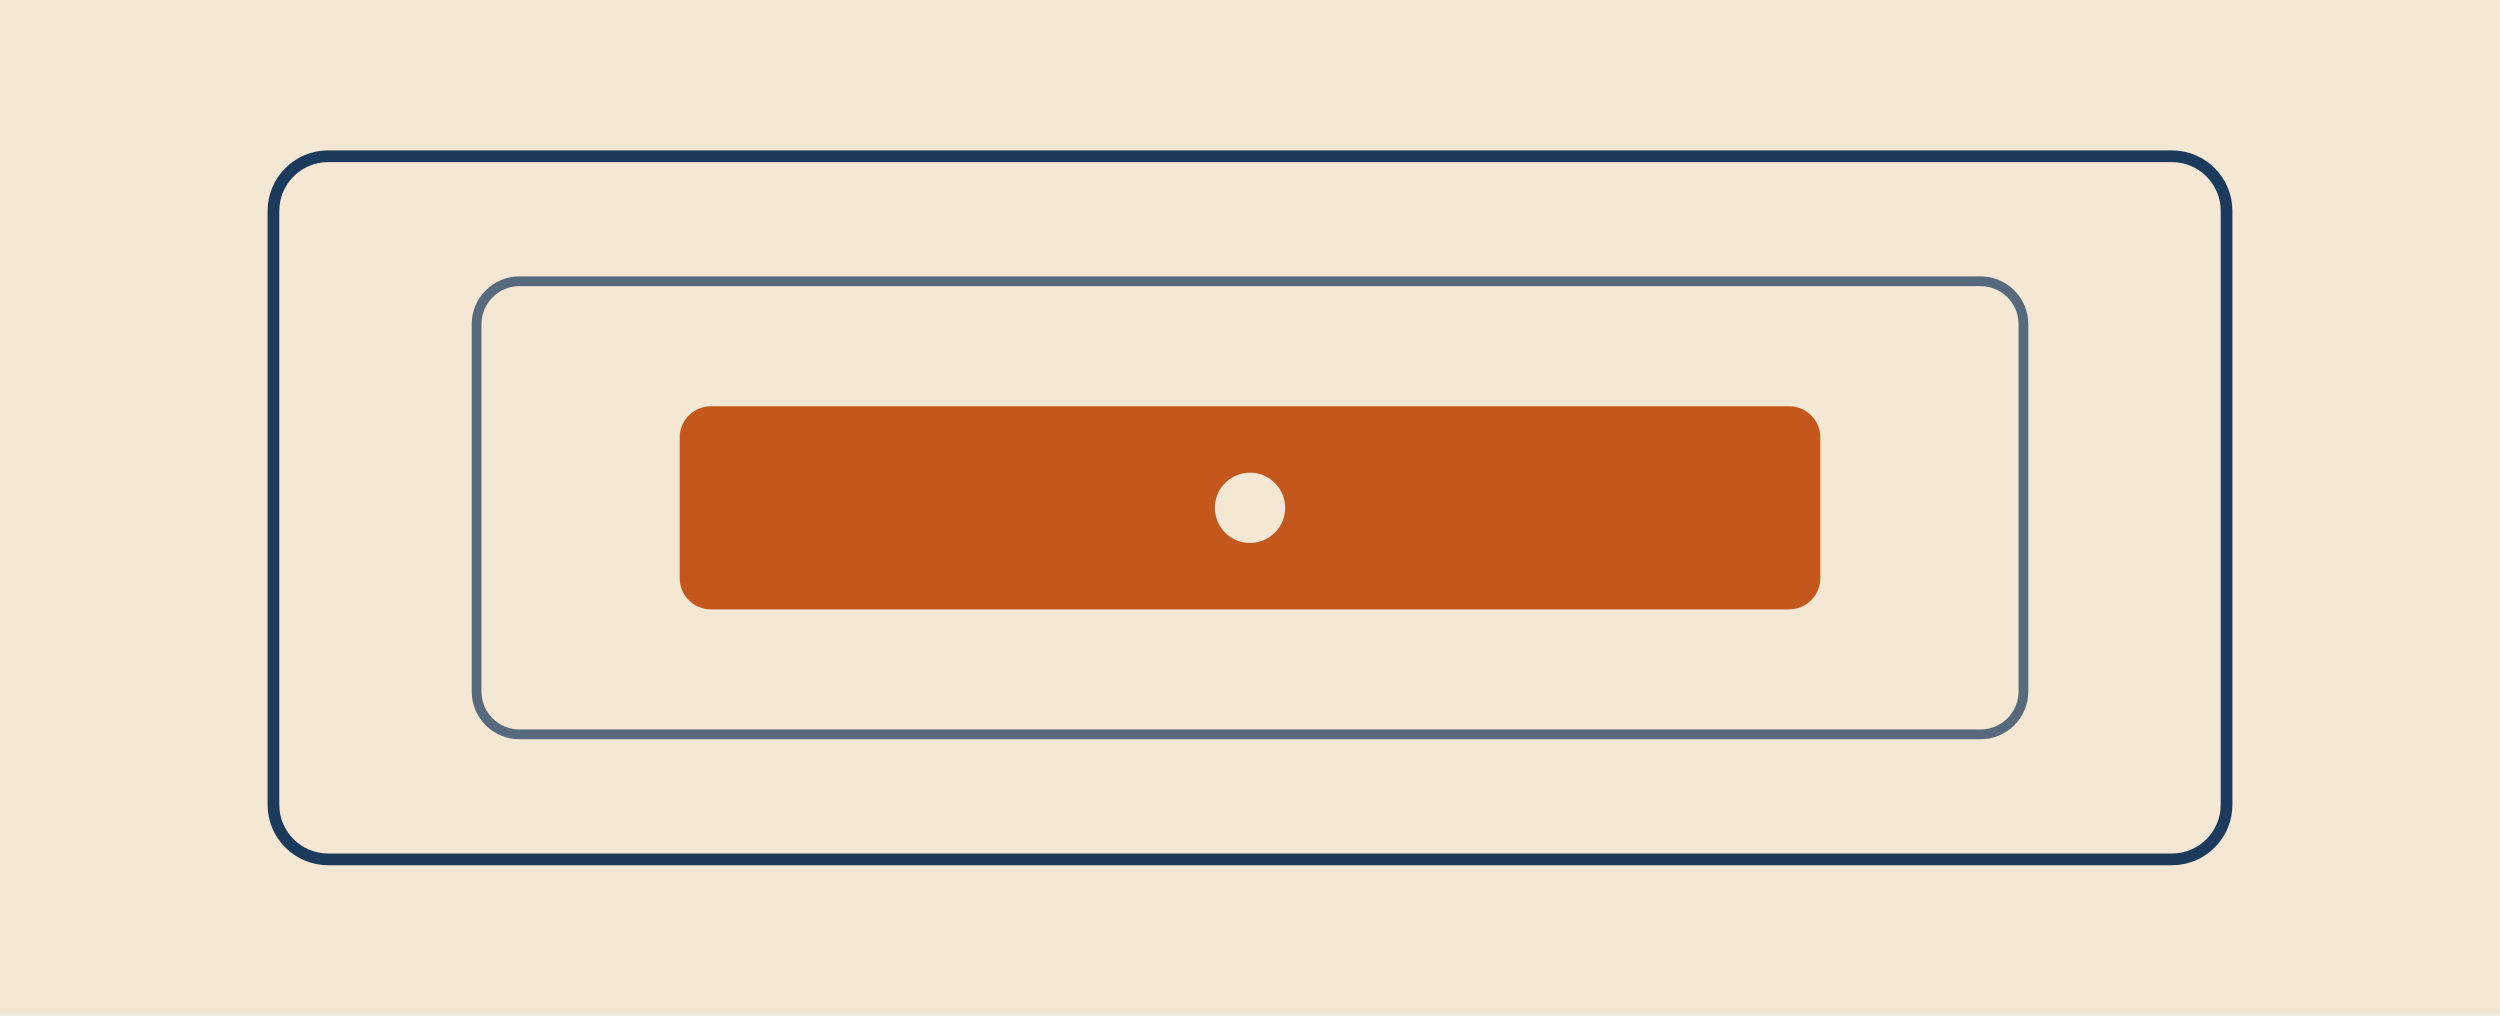
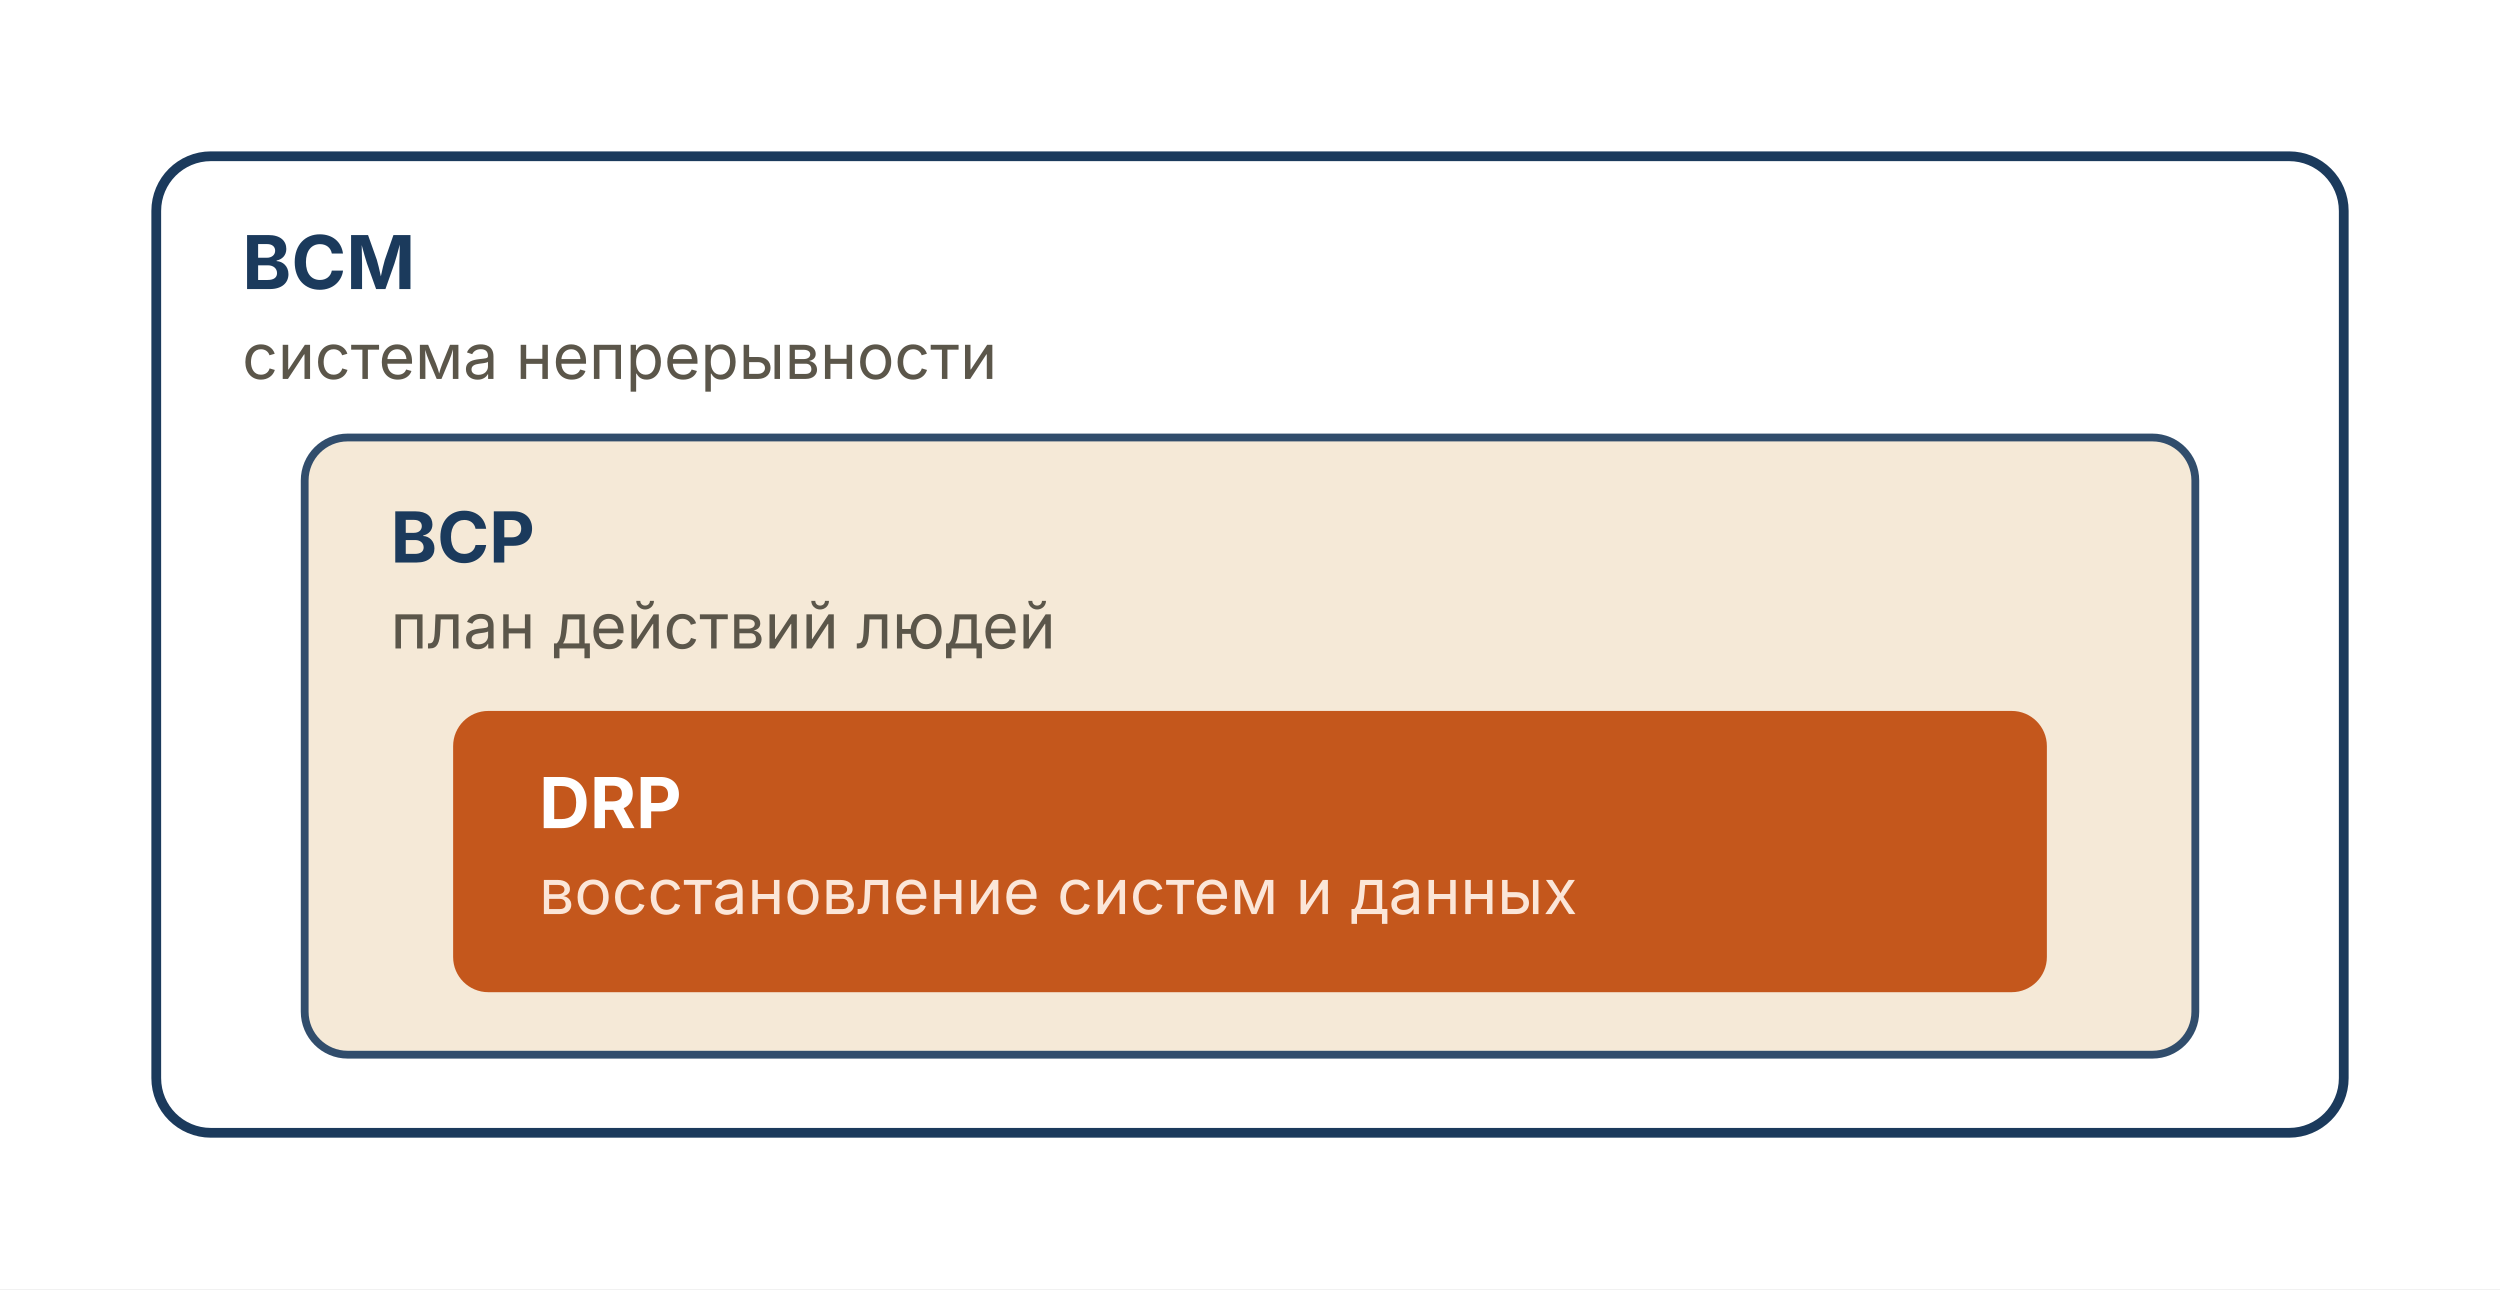
- <svg xmlns="http://www.w3.org/2000/svg" viewBox="0 0 640 260" width="640" height="260" role="img" aria-label="Три вложенных уровня управления непрерывностью">
-   <rect width="640" height="260" fill="#F4E7D3" />
-   <rect x="70" y="40" width="500" height="180" rx="14" fill="none" stroke="#1B3A5C" stroke-width="3" />
-   <rect x="122" y="72" width="396" height="116" rx="11" fill="none" stroke="#1B3A5C" stroke-width="2.5" opacity=".72" />
-   <rect x="174" y="104" width="292" height="52" rx="8" fill="#C4571C" />
-   <circle cx="320" cy="130" r="9" fill="#F4E7D3" />
+ <svg xmlns="http://www.w3.org/2000/svg" viewBox="0 0 640 330" width="640" height="330" role="img" aria-label="Три уровня: BCM, план непрерывности BCP и план восстановления DRP">
+   <rect width="640" height="330" fill="#FFFFFF" />
+   <rect x="40" y="40" width="560" height="250" rx="14" fill="none" stroke="#1B3A5C" stroke-width="2.5" />
+   <text x="62" y="74" font-family="Inter, 'Helvetica Neue', Arial, sans-serif" font-size="19" font-weight="700" fill="#1B3A5C" text-anchor="start">BCM</text>
+   <text x="62" y="97" font-family="Inter, 'Helvetica Neue', Arial, sans-serif" font-size="16" font-weight="400" fill="#5B564A" text-anchor="start">система непрерывности</text>
+   <rect x="78" y="112" width="484" height="158" rx="11" fill="#F4E7D3" stroke="#1B3A5C" stroke-width="2" opacity=".9" />
+   <text x="100" y="144" font-family="Inter, 'Helvetica Neue', Arial, sans-serif" font-size="18" font-weight="700" fill="#1B3A5C" text-anchor="start">BCP</text>
+   <text x="100" y="166" font-family="Inter, 'Helvetica Neue', Arial, sans-serif" font-size="16" font-weight="400" fill="#5B564A" text-anchor="start">план действий людей</text>
+   <rect x="116" y="182" width="408" height="72" rx="9" fill="#C4571C" />
+   <text x="138" y="212" font-family="Inter, 'Helvetica Neue', Arial, sans-serif" font-size="18" font-weight="700" fill="#FFFFFF" text-anchor="start">DRP</text>
+   <text x="138" y="234" font-family="Inter, 'Helvetica Neue', Arial, sans-serif" font-size="16" font-weight="400" fill="#FBE6D8" text-anchor="start">восстановление систем и данных</text>
</svg>
